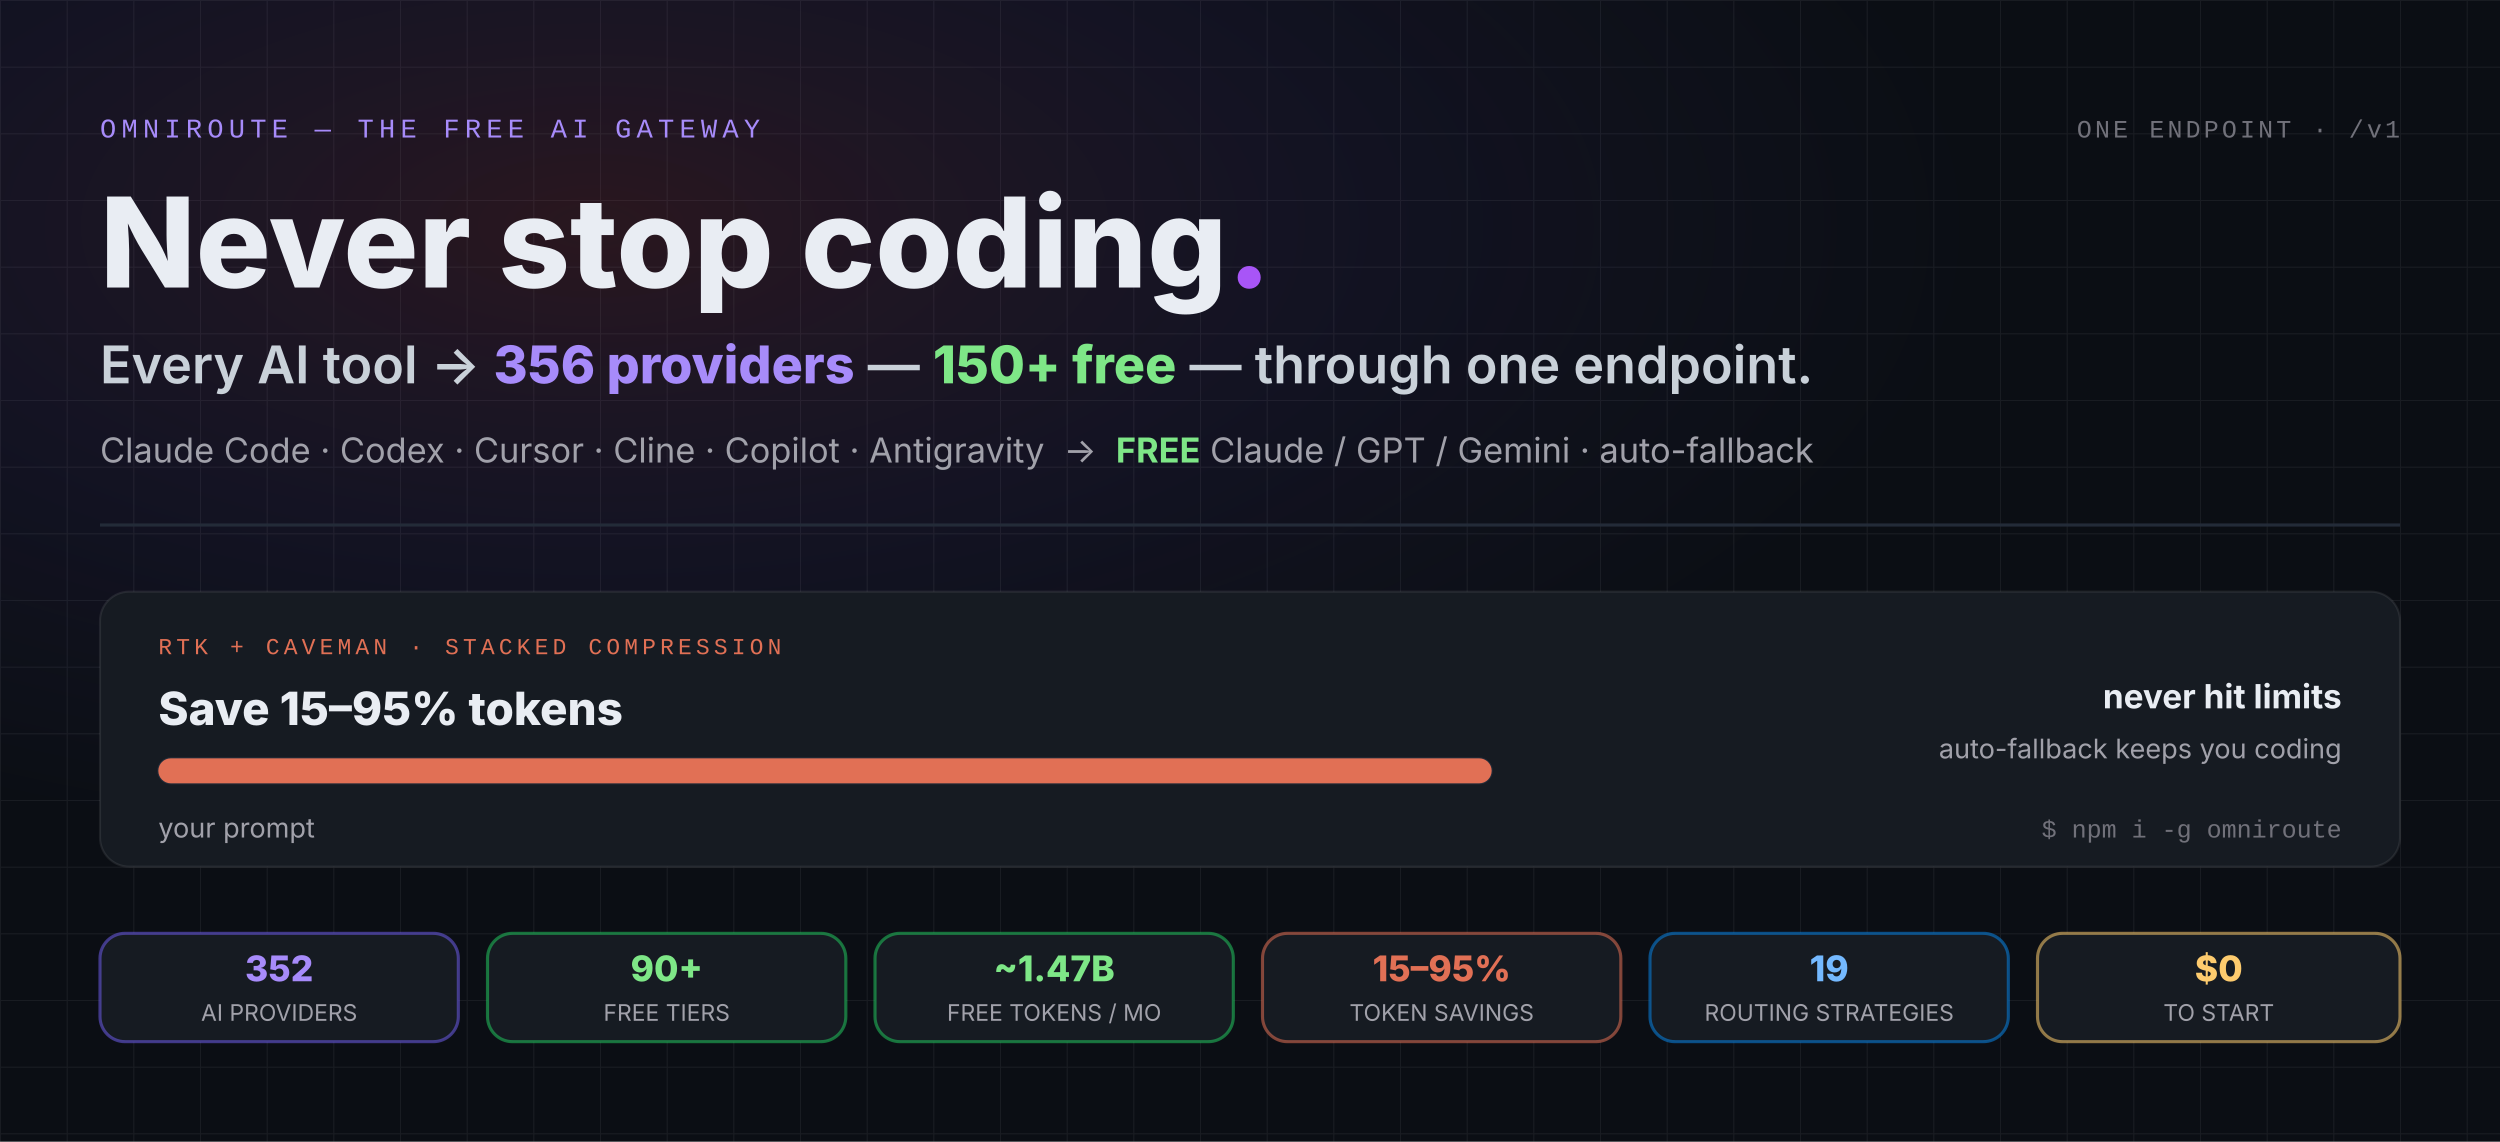
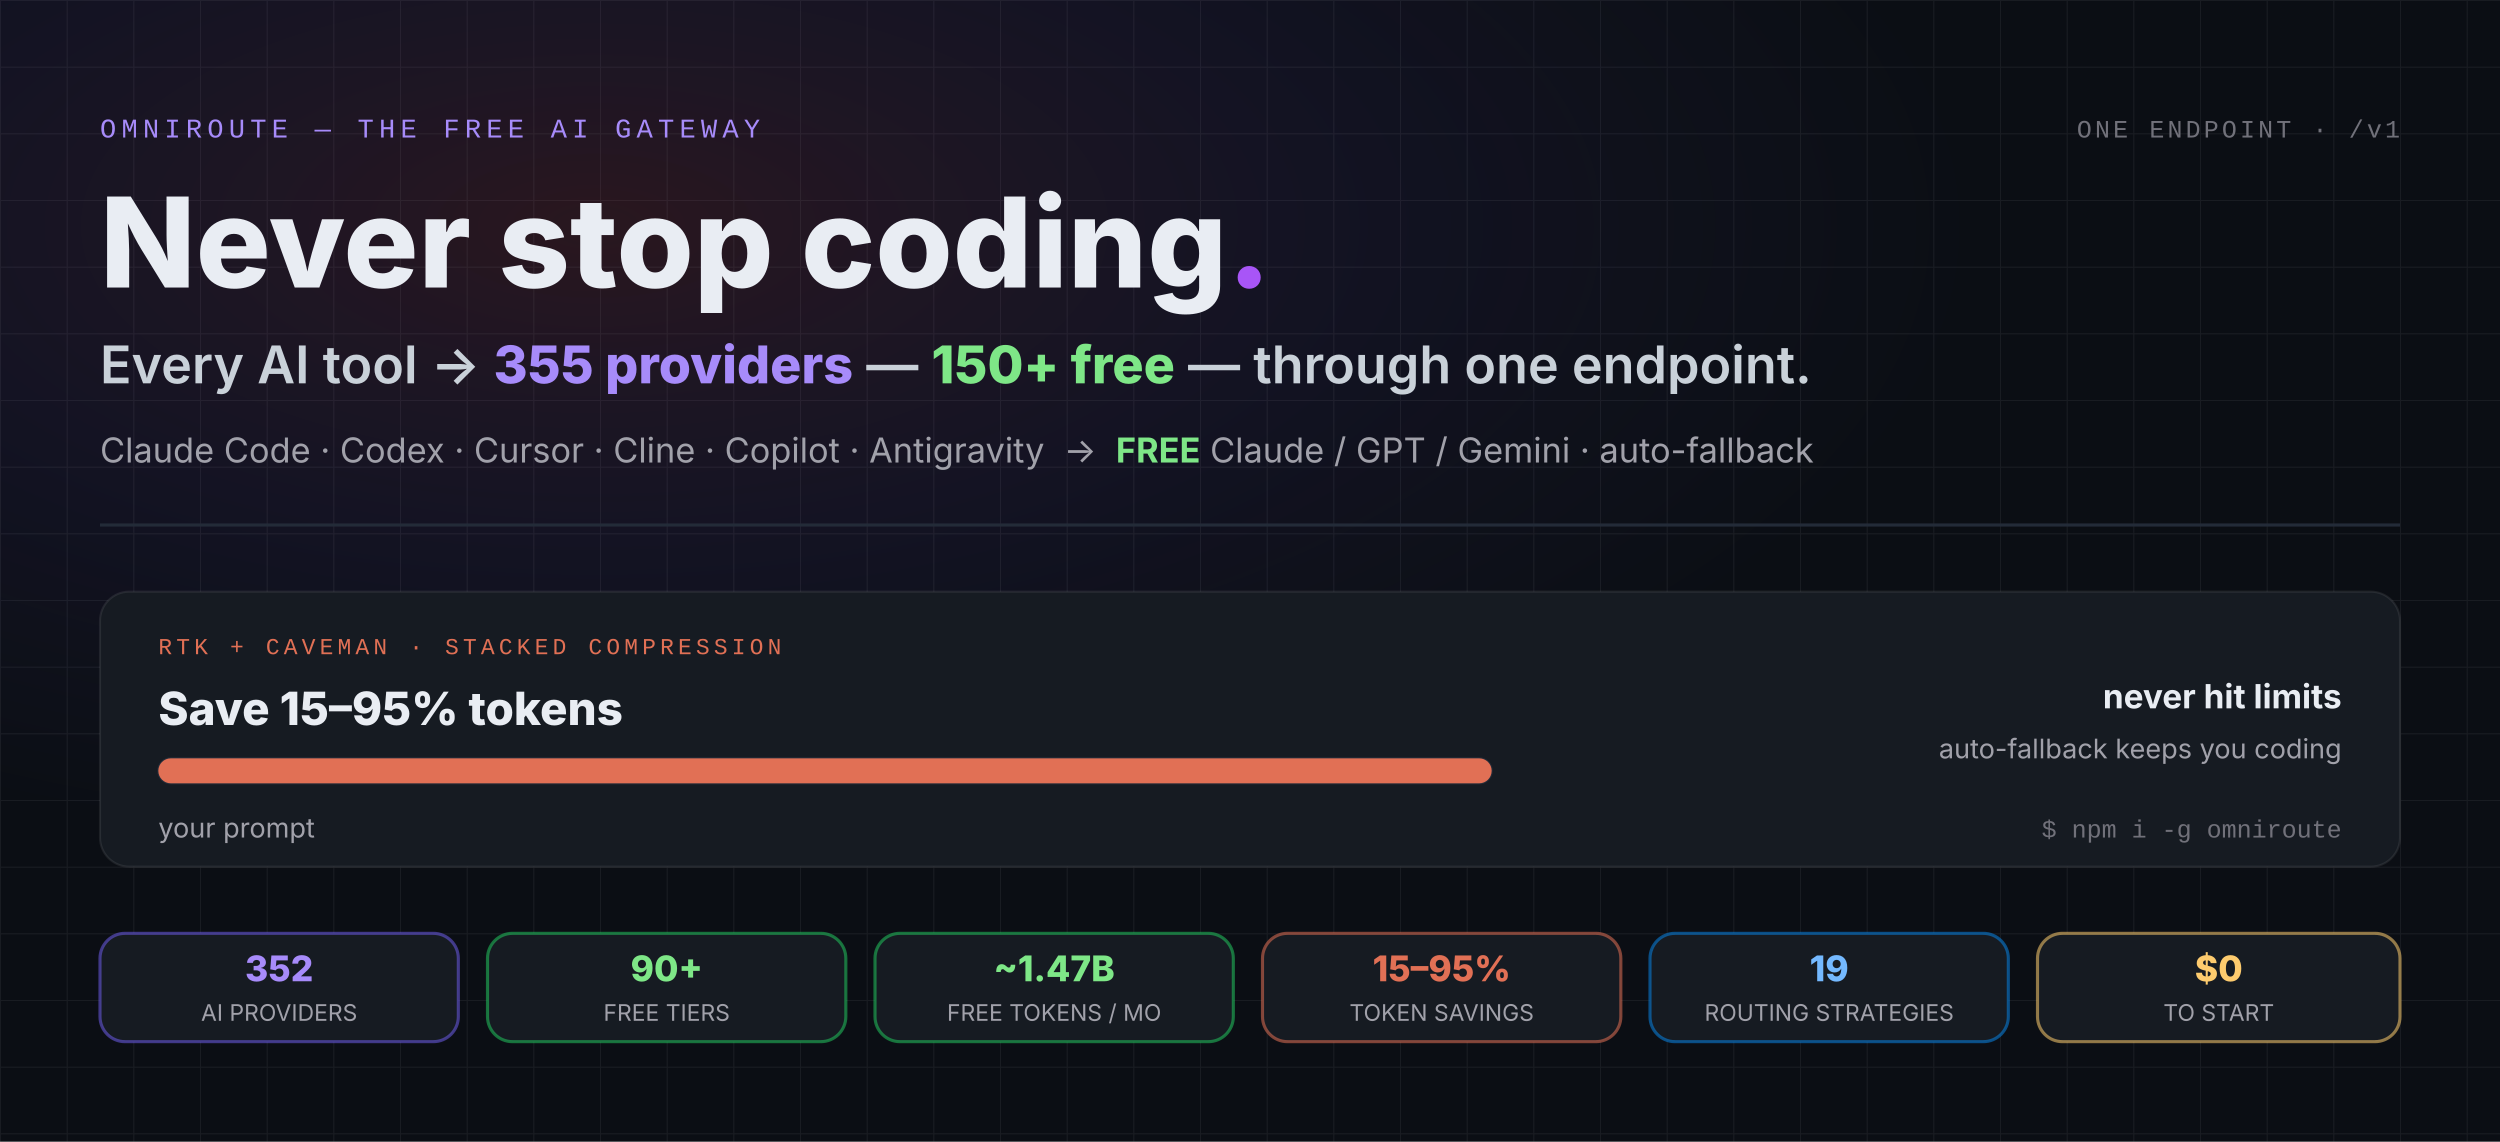
- <svg xmlns="http://www.w3.org/2000/svg" viewBox="0 0 1200 548" role="img" aria-label="OmniRoute hero: Never stop coding. Every AI tool to 356 providers — 150+ free — through one endpoint. Claude Code, Codex, Cursor, Cline, Copilot and Antigravity into free Claude, GPT and Gemini with auto-fallback. RTK + Caveman stacked compression saves 15 to 95 percent of tokens — about 89 percent average on tool-heavy sessions — so you never hit limits. Stats: 356 AI providers, 150+ free tiers, about 1.47B free tokens per month, 15 to 95 percent token savings, 20 routing strategies, zero dollars to start.">
+ <svg xmlns="http://www.w3.org/2000/svg" viewBox="0 0 1200 548" role="img" aria-label="OmniRoute hero: Never stop coding. Every AI tool to 355 providers — 150+ free — through one endpoint. Claude Code, Codex, Cursor, Cline, Copilot and Antigravity into free Claude, GPT and Gemini with auto-fallback. RTK + Caveman stacked compression saves 15 to 95 percent of tokens — about 89 percent average on tool-heavy sessions — so you never hit limits. Stats: 355 AI providers, 150+ free tiers, about 1.47B free tokens per month, 15 to 95 percent token savings, 20 routing strategies, zero dollars to start.">
  <defs>
    <pattern id="gridPaperH" width="32" height="32" patternUnits="userSpaceOnUse">
      <path d="M 32 0 L 0 0 0 32" fill="none" stroke="#ffffff" stroke-opacity="0.06" stroke-width="1" />
    </pattern>
    <radialGradient id="bgGlowH" cx="24%" cy="20%" r="55%">
      <stop offset="0%" stop-color="#e54d5e" stop-opacity="0.14" />
      <stop offset="55%" stop-color="#8b5cf6" stop-opacity="0.06" />
      <stop offset="100%" stop-color="#6366f1" stop-opacity="0" />
    </radialGradient>
    <linearGradient id="gradBrandH" x1="0" y1="0" x2="1" y2="1">
      <stop offset="0%" stop-color="#e54d5e" />
      <stop offset="100%" stop-color="#a855f7" />
    </linearGradient>
    <path id="dividerPathH" d="M 48,252 L 1152,252" />
  </defs>
  <rect width="1200" height="548" fill="#0b0e14" />
  <rect width="1200" height="548" fill="url(#gridPaperH)" />
  <rect width="1200" height="548" fill="url(#bgGlowH)" />
  <text x="48" y="66" font-family="Consolas, 'Courier New', monospace" font-size="13" letter-spacing="2.5" fill="#a78bfa">OMNIROUTE — THE FREE AI GATEWAY</text>
  <text x="1152" y="66" text-anchor="end" font-family="Consolas, 'Courier New', monospace" font-size="12" letter-spacing="1.5" fill="#71717a">ONE ENDPOINT · /v1</text>
  <text x="48" y="138" font-family="Inter, 'Segoe UI', Arial, Helvetica, system-ui, sans-serif" font-size="60" font-weight="800" fill="#e9edf3">Never stop coding<tspan fill="#a855f7">.</tspan>
  </text>
-   <text x="48" y="184" font-family="Inter, 'Segoe UI', Arial, Helvetica, system-ui, sans-serif" font-size="25" font-weight="600" fill="#c9d1d9">Every AI tool → <tspan fill="#a78bfa" font-weight="800">356 providers</tspan> — <tspan fill="#7ee787" font-weight="800">150+ free</tspan> — through one endpoint.</text>
+   <text x="48" y="184" font-family="Inter, 'Segoe UI', Arial, Helvetica, system-ui, sans-serif" font-size="25" font-weight="600" fill="#c9d1d9">Every AI tool → <tspan fill="#a78bfa" font-weight="800">355 providers</tspan> — <tspan fill="#7ee787" font-weight="800">150+ free</tspan> — through one endpoint.</text>
  <text x="48" y="222" font-family="Inter, 'Segoe UI', Arial, Helvetica, system-ui, sans-serif" font-size="16.5" fill="#a1a1aa">Claude Code · Codex · Cursor · Cline · Copilot · Antigravity  →  <tspan fill="#7ee787" font-weight="700">FREE</tspan> Claude / GPT / Gemini · auto-fallback</text>
  <line x1="48" y1="252" x2="1152" y2="252" stroke="#232b38" stroke-width="1.5" />
  <circle r="4" fill="url(#gradBrandH)" opacity="0">
    <animateMotion dur="6s" repeatCount="indefinite" keyPoints="0;1" keyTimes="0;1" calcMode="linear">
      <mpath href="#dividerPathH" />
    </animateMotion>
    <animate attributeName="opacity" values="0;0.9;0.9;0" keyTimes="0;0.08;0.6;0.75" dur="6s" repeatCount="indefinite" />
  </circle>
  <g>
    <rect x="48" y="284" width="1104" height="132" rx="14" fill="#161b22" stroke="#ffffff" stroke-opacity="0.08" stroke-width="1" />
    <text x="76" y="314" font-family="Consolas, 'Courier New', monospace" font-size="11" letter-spacing="2" fill="#e17055">RTK + CAVEMAN · STACKED COMPRESSION</text>
    <text x="76" y="348" font-family="Inter, 'Segoe UI', Arial, Helvetica, system-ui, sans-serif" font-size="22" font-weight="800" fill="#e9edf3">Save 15–95% tokens</text>
    <rect x="76" y="364" width="640" height="12" rx="6" fill="#0b0e14" stroke="#232b38" stroke-width="1" />
    <rect x="76" y="364" width="640" height="12" rx="6" fill="#e17055">
      <animate attributeName="width" values="640;640;70;70;640" keyTimes="0;0.12;0.5;0.88;1" dur="8s" repeatCount="indefinite" calcMode="spline" keySplines="0.4 0 0.2 1;0.4 0 0.2 1;0.4 0 0.2 1;0.4 0 0.2 1" />
    </rect>
    <text x="76" y="402" font-family="Inter, 'Segoe UI', Arial, Helvetica, system-ui, sans-serif" font-size="13" fill="#a1a1aa">your prompt
      <animate attributeName="opacity" values="1;1;0;0;1" keyTimes="0;0.12;0.35;0.88;1" dur="8s" repeatCount="indefinite" calcMode="discrete" />
    </text>
    <text x="76" y="402" font-family="Inter, 'Segoe UI', Arial, Helvetica, system-ui, sans-serif" font-size="13" font-weight="700" fill="#e17055" opacity="0">−89% avg on tool-heavy sessions
      <animate attributeName="opacity" values="0;0;1;1;0" keyTimes="0;0.35;0.36;0.88;1" dur="8s" repeatCount="indefinite" calcMode="discrete" />
    </text>
    <text x="1124" y="340" text-anchor="end" font-family="Inter, 'Segoe UI', Arial, Helvetica, system-ui, sans-serif" font-size="16" font-weight="700" fill="#e9edf3">never hit limits</text>
    <text x="1124" y="364" text-anchor="end" font-family="Inter, 'Segoe UI', Arial, Helvetica, system-ui, sans-serif" font-size="13" fill="#a1a1aa">auto-fallback keeps you coding</text>
    <text x="1124" y="402" text-anchor="end" font-family="Consolas, 'Courier New', monospace" font-size="12" fill="#71717a">$ npm i -g omniroute</text>
  </g>
  <g font-family="Inter, 'Segoe UI', Arial, Helvetica, system-ui, sans-serif" text-anchor="middle">
    <rect x="48" y="448" width="172" height="52" rx="12" fill="#161b22" stroke="#6c5ce7" stroke-opacity="0.55" stroke-width="1.5" />
    <text x="134" y="471" font-size="17" font-weight="800" fill="#a78bfa">352</text>
    <text x="134" y="490" font-size="11" fill="#a1a1aa">AI PROVIDERS</text>
    <rect x="234" y="448" width="172" height="52" rx="12" fill="#161b22" stroke="#22c55e" stroke-opacity="0.55" stroke-width="1.5" />
    <text x="320" y="471" font-size="17" font-weight="800" fill="#7ee787">90+</text>
    <text x="320" y="490" font-size="11" fill="#a1a1aa">FREE TIERS</text>
    <rect x="420" y="448" width="172" height="52" rx="12" fill="#161b22" stroke="#22c55e" stroke-opacity="0.55" stroke-width="1.5" />
    <text x="506" y="471" font-size="17" font-weight="800" fill="#7ee787">~1.47B</text>
    <text x="506" y="490" font-size="11" fill="#a1a1aa">FREE TOKENS / MO</text>
    <rect x="606" y="448" width="172" height="52" rx="12" fill="#161b22" stroke="#e17055" stroke-opacity="0.55" stroke-width="1.5" />
    <text x="692" y="471" font-size="17" font-weight="800" fill="#e17055">15–95%</text>
    <text x="692" y="490" font-size="11" fill="#a1a1aa">TOKEN SAVINGS</text>
    <rect x="792" y="448" width="172" height="52" rx="12" fill="#161b22" stroke="#0984e3" stroke-opacity="0.55" stroke-width="1.5" />
    <text x="878" y="471" font-size="17" font-weight="800" fill="#74b9ff">19</text>
    <text x="878" y="490" font-size="11" fill="#a1a1aa">ROUTING STRATEGIES</text>
    <rect x="978" y="448" width="174" height="52" rx="12" fill="#161b22" stroke="#fdcb6e" stroke-opacity="0.55" stroke-width="1.5" />
    <text x="1065" y="471" font-size="17" font-weight="800" fill="#fdcb6e">$0</text>
    <text x="1065" y="490" font-size="11" fill="#a1a1aa">TO START</text>
  </g>
</svg>
